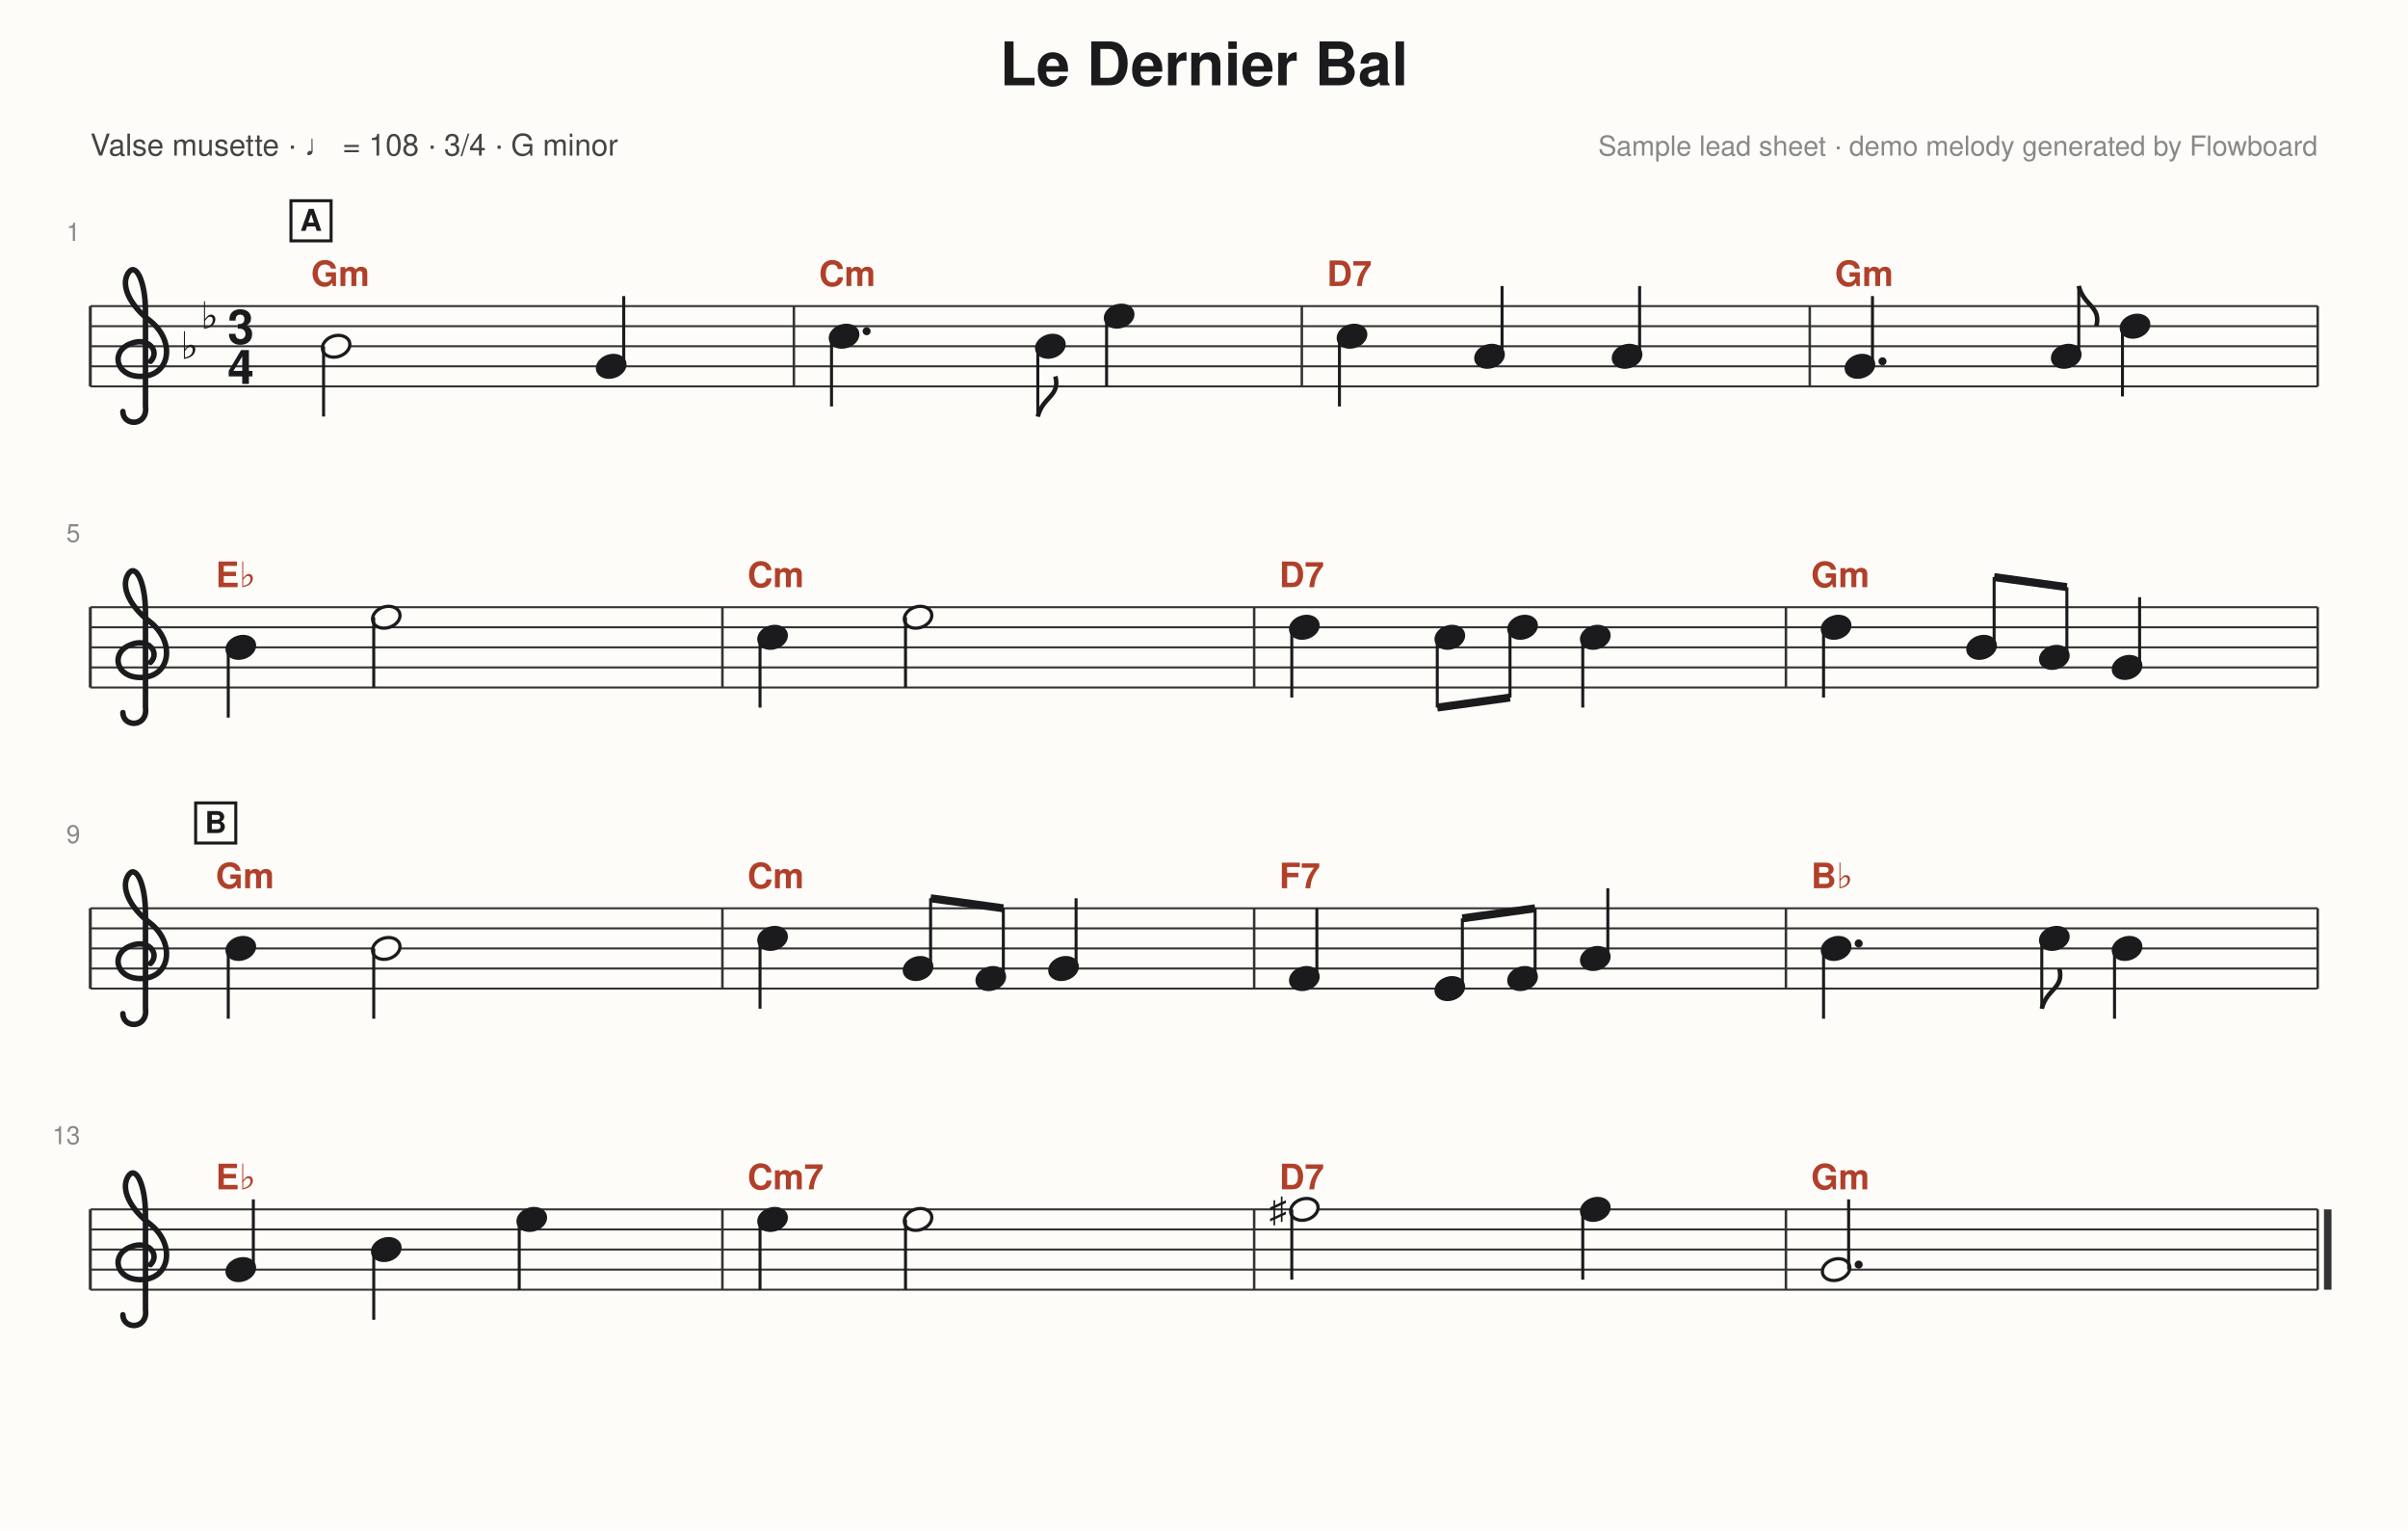
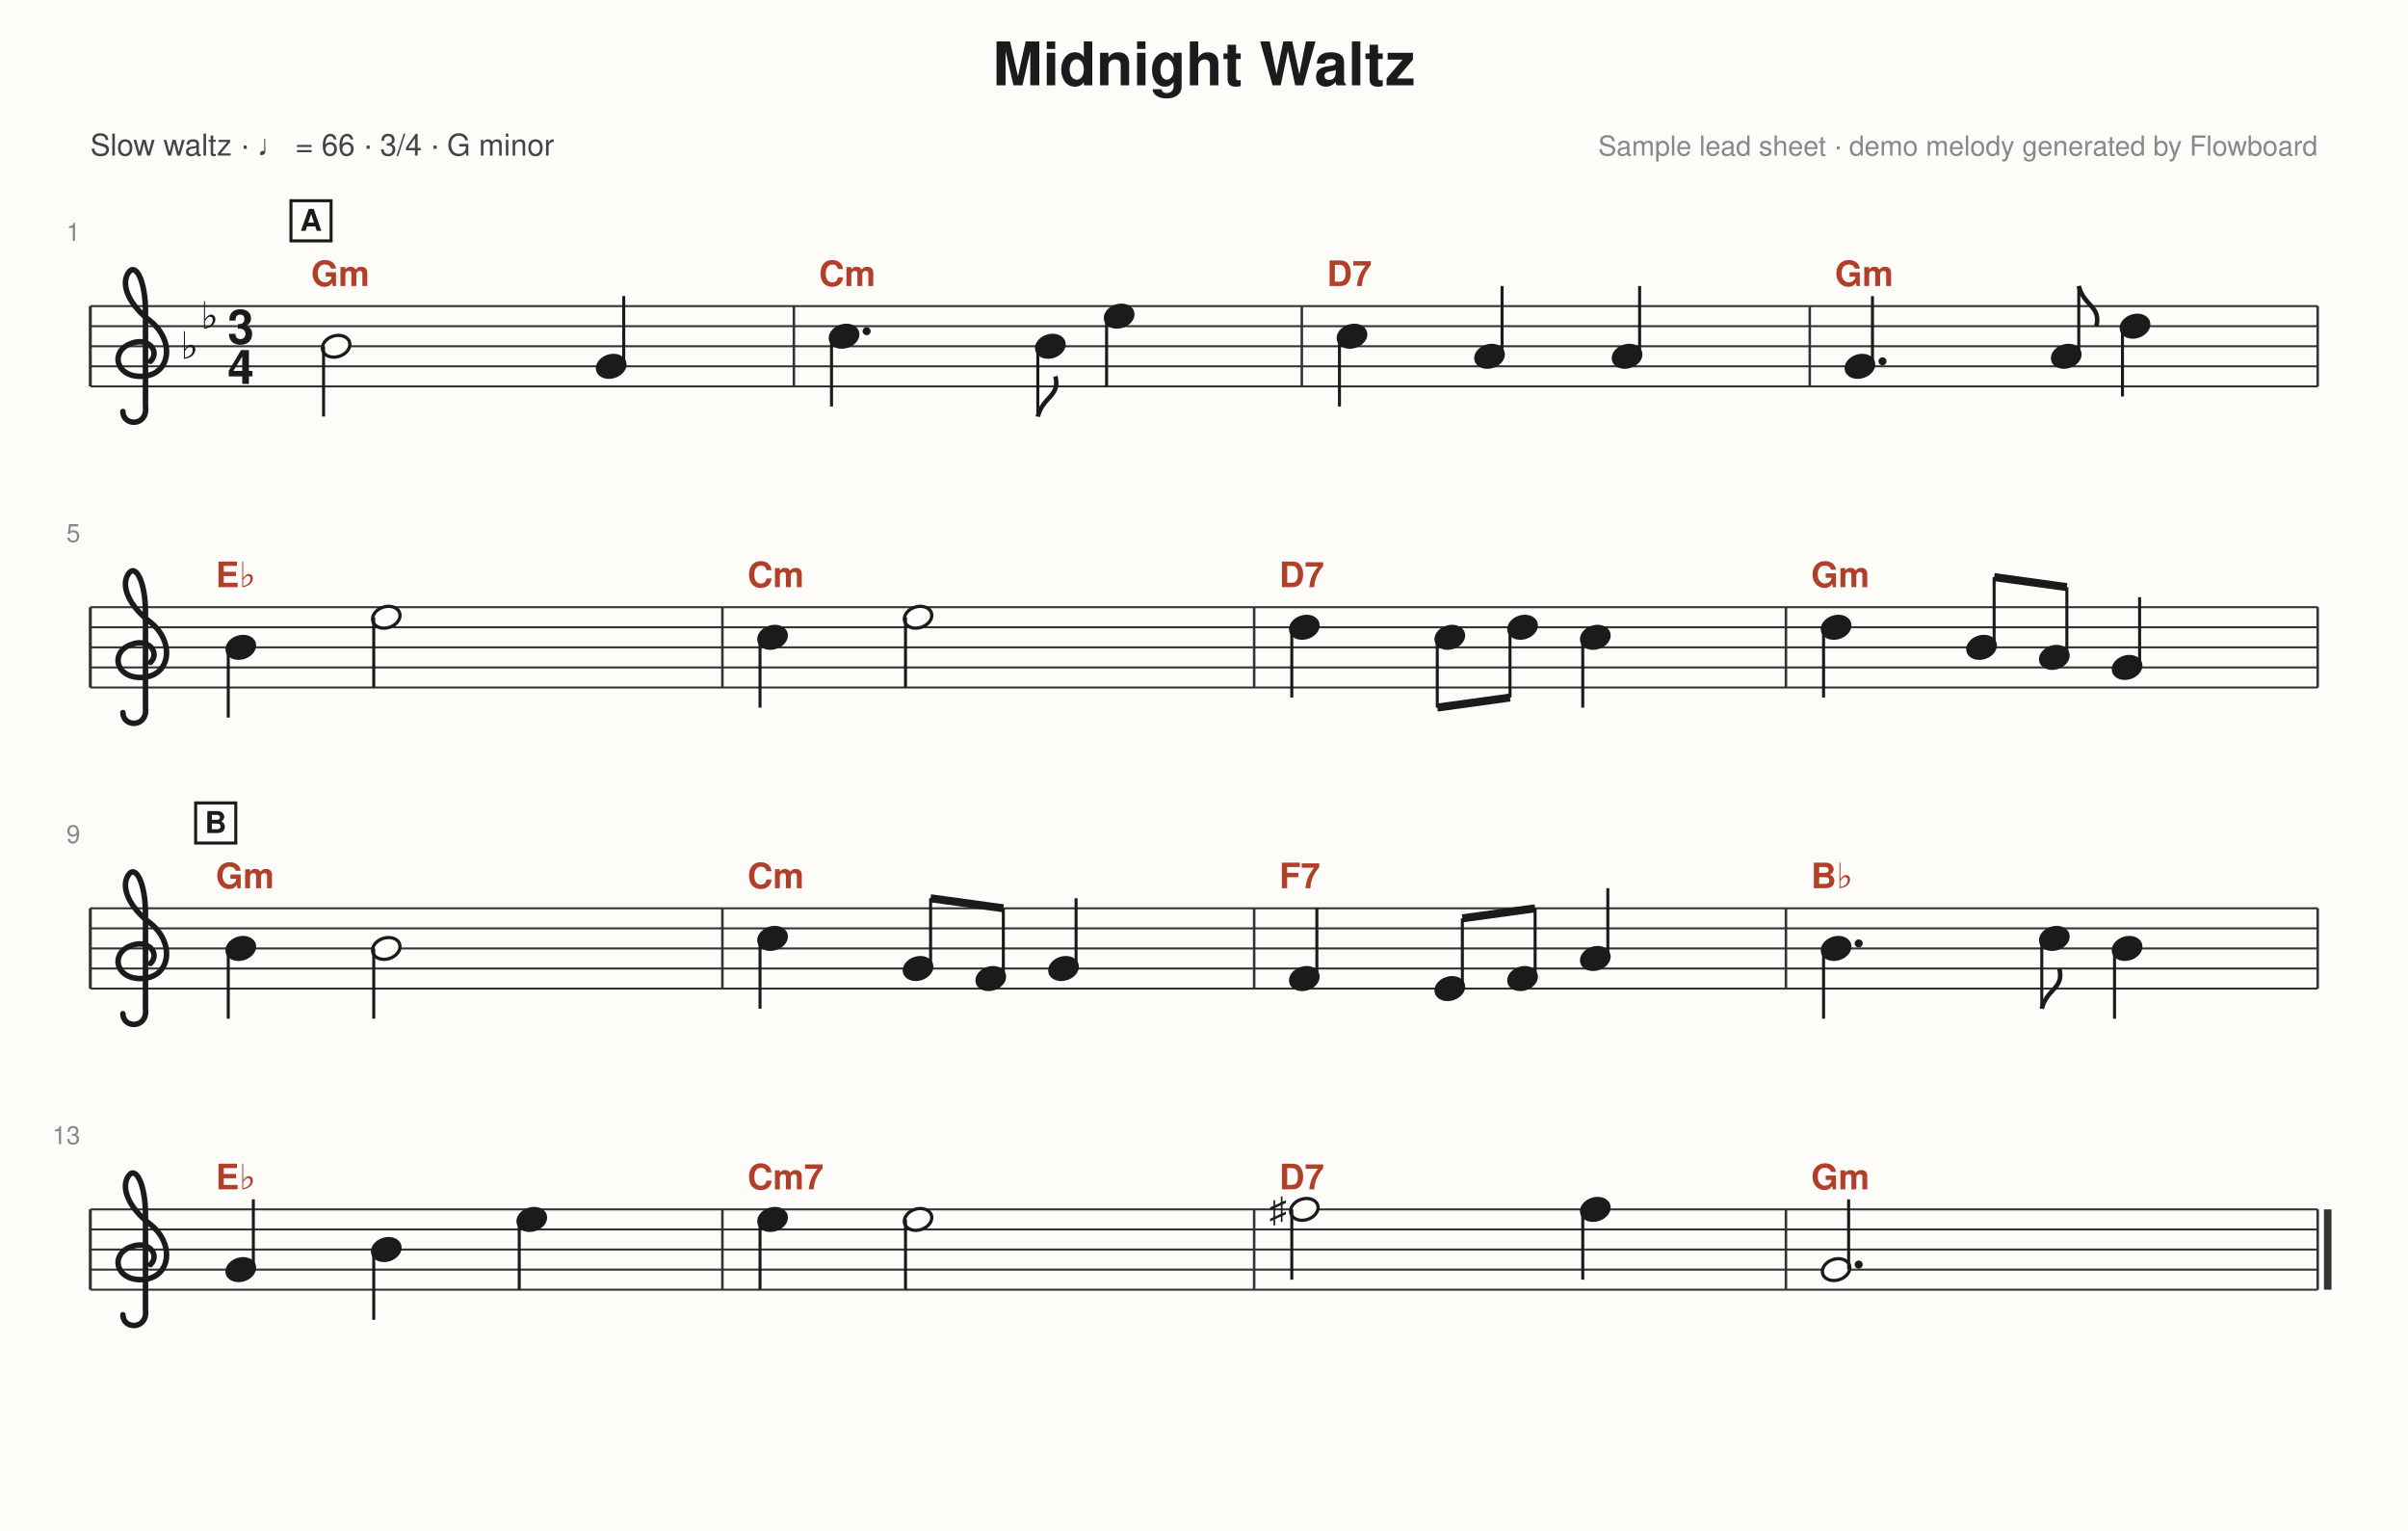
<svg xmlns="http://www.w3.org/2000/svg" viewBox="0 0 960 610" font-family="Helvetica, Arial, sans-serif">
  <rect width="960" height="610" fill="#fdfcf9" />
-   <text x="480.0" y="34" font-size="24" font-weight="700" text-anchor="middle" fill="#1b1b1d">Le Dernier Bal</text>
-   <text x="36" y="62" font-size="12" fill="#444">Valse musette · ♩ = 108 · 3/4 · G minor</text>
+   <text x="480.0" y="34" font-size="24" font-weight="700" text-anchor="middle" fill="#1b1b1d">Midnight Waltz</text>
+   <text x="36" y="62" font-size="12" fill="#444">Slow waltz · ♩ = 66 · 3/4 · G minor</text>
  <text x="924" y="62" font-size="11" text-anchor="end" fill="#888">Sample lead sheet · demo melody generated by Flowboard</text>
  <line x1="36" y1="122" x2="924" y2="122" stroke="#333" stroke-width="0.8" />
  <line x1="36" y1="130" x2="924" y2="130" stroke="#333" stroke-width="0.8" />
  <line x1="36" y1="138" x2="924" y2="138" stroke="#333" stroke-width="0.8" />
  <line x1="36" y1="146" x2="924" y2="146" stroke="#333" stroke-width="0.8" />
  <line x1="36" y1="154" x2="924" y2="154" stroke="#333" stroke-width="0.8" />
  <line x1="36" y1="122" x2="36" y2="154" stroke="#333" stroke-width="1.2" />
  <path transform="translate(46 154)" d="M3 10 C3 16 13 16 12 8 L12 -30 C12 -42 8 -50 5 -45 C2 -40 6 -32 14 -26 C24 -18 22 -4 10 -4 C0 -4 -2 -14 6 -17 C13 -20 18 -14 14 -10" fill="none" stroke="#1b1b1d" stroke-width="2.2" stroke-linecap="round" />
  <text x="72" y="143.0" font-size="15" fill="#1b1b1d">♭</text>
  <text x="80" y="131.0" font-size="15" fill="#1b1b1d">♭</text>
  <text x="96" y="137" font-size="19" font-weight="700" text-anchor="middle" fill="#1b1b1d">3</text>
  <text x="96" y="153" font-size="19" font-weight="700" text-anchor="middle" fill="#1b1b1d">4</text>
  <text x="32" y="96" font-size="10" text-anchor="end" fill="#888">1</text>
  <rect x="116.0" y="80" width="16" height="16" fill="none" stroke="#1b1b1d" stroke-width="1.2" />
  <text x="124.0" y="92" font-size="12" font-weight="700" text-anchor="middle" fill="#1b1b1d">A</text>
  <line x1="316.5" y1="122" x2="316.5" y2="154" stroke="#333" stroke-width="1" />
  <text x="124.0" y="114" font-size="14" font-weight="700" fill="#b0402a">Gm</text>
  <ellipse cx="134.0" cy="138.0" rx="5.6" ry="4.2" transform="rotate(-18 134.0 138.0)" fill="#fdfcf9" stroke="#1b1b1d" stroke-width="1.3" />
  <line x1="129.0" y1="138.0" x2="129.0" y2="166.0" stroke="#1b1b1d" stroke-width="1.2" />
  <ellipse cx="243.667" cy="146.0" rx="5.6" ry="4.2" transform="rotate(-18 243.6667 146.0)" fill="#1b1b1d" stroke="#1b1b1d" stroke-width="1.3" />
  <line x1="248.667" y1="146.0" x2="248.667" y2="118.0" stroke="#1b1b1d" stroke-width="1.2" />
  <line x1="519.0" y1="122" x2="519.0" y2="154" stroke="#333" stroke-width="1" />
  <text x="326.5" y="114" font-size="14" font-weight="700" fill="#b0402a">Cm</text>
  <ellipse cx="336.5" cy="134.0" rx="5.6" ry="4.2" transform="rotate(-18 336.5 134.0)" fill="#1b1b1d" stroke="#1b1b1d" stroke-width="1.3" />
  <circle cx="345.5" cy="132.0" r="1.6" fill="#1b1b1d" />
  <line x1="331.5" y1="134.0" x2="331.5" y2="162.0" stroke="#1b1b1d" stroke-width="1.2" />
  <ellipse cx="418.75" cy="138.0" rx="5.6" ry="4.2" transform="rotate(-18 418.75 138.0)" fill="#1b1b1d" stroke="#1b1b1d" stroke-width="1.3" />
  <line x1="413.75" y1="138.0" x2="413.75" y2="166.0" stroke="#1b1b1d" stroke-width="1.2" />
  <path d="M413.75 166.0 c 2 -8 9 -8 7 -16" fill="none" stroke="#1b1b1d" stroke-width="1.8" />
  <ellipse cx="446.167" cy="126.0" rx="5.6" ry="4.2" transform="rotate(-18 446.1667 126.0)" fill="#1b1b1d" stroke="#1b1b1d" stroke-width="1.3" />
  <line x1="441.167" y1="126.0" x2="441.167" y2="154.0" stroke="#1b1b1d" stroke-width="1.2" />
  <line x1="721.5" y1="122" x2="721.5" y2="154" stroke="#333" stroke-width="1" />
  <text x="529.0" y="114" font-size="14" font-weight="700" fill="#b0402a">D7</text>
  <ellipse cx="539.0" cy="134.0" rx="5.6" ry="4.2" transform="rotate(-18 539.0 134.0)" fill="#1b1b1d" stroke="#1b1b1d" stroke-width="1.3" />
  <line x1="534.0" y1="134.0" x2="534.0" y2="162.0" stroke="#1b1b1d" stroke-width="1.2" />
  <ellipse cx="593.833" cy="142.0" rx="5.6" ry="4.2" transform="rotate(-18 593.8333 142.0)" fill="#1b1b1d" stroke="#1b1b1d" stroke-width="1.3" />
  <line x1="598.833" y1="142.0" x2="598.833" y2="114.0" stroke="#1b1b1d" stroke-width="1.2" />
  <ellipse cx="648.667" cy="142.0" rx="5.6" ry="4.2" transform="rotate(-18 648.6667 142.0)" fill="#1b1b1d" stroke="#1b1b1d" stroke-width="1.3" />
  <line x1="653.667" y1="142.0" x2="653.667" y2="114.0" stroke="#1b1b1d" stroke-width="1.2" />
  <line x1="924.0" y1="122" x2="924.0" y2="154" stroke="#333" stroke-width="1" />
  <text x="731.5" y="114" font-size="14" font-weight="700" fill="#b0402a">Gm</text>
  <ellipse cx="741.5" cy="146.0" rx="5.6" ry="4.2" transform="rotate(-18 741.5 146.0)" fill="#1b1b1d" stroke="#1b1b1d" stroke-width="1.3" />
  <circle cx="750.5" cy="144.0" r="1.6" fill="#1b1b1d" />
  <line x1="746.5" y1="146.0" x2="746.5" y2="118.0" stroke="#1b1b1d" stroke-width="1.2" />
  <ellipse cx="823.75" cy="142.0" rx="5.6" ry="4.2" transform="rotate(-18 823.75 142.0)" fill="#1b1b1d" stroke="#1b1b1d" stroke-width="1.3" />
  <line x1="828.75" y1="142.0" x2="828.75" y2="114.0" stroke="#1b1b1d" stroke-width="1.2" />
  <path d="M828.75 114.0 c 2 8 9 8 7 16" fill="none" stroke="#1b1b1d" stroke-width="1.8" />
  <ellipse cx="851.167" cy="130.0" rx="5.6" ry="4.2" transform="rotate(-18 851.1667 130.0)" fill="#1b1b1d" stroke="#1b1b1d" stroke-width="1.3" />
  <line x1="846.167" y1="130.0" x2="846.167" y2="158.0" stroke="#1b1b1d" stroke-width="1.2" />
  <line x1="36" y1="242" x2="924" y2="242" stroke="#333" stroke-width="0.8" />
  <line x1="36" y1="250" x2="924" y2="250" stroke="#333" stroke-width="0.8" />
  <line x1="36" y1="258" x2="924" y2="258" stroke="#333" stroke-width="0.8" />
  <line x1="36" y1="266" x2="924" y2="266" stroke="#333" stroke-width="0.8" />
  <line x1="36" y1="274" x2="924" y2="274" stroke="#333" stroke-width="0.8" />
  <line x1="36" y1="242" x2="36" y2="274" stroke="#333" stroke-width="1.2" />
  <path transform="translate(46 274)" d="M3 10 C3 16 13 16 12 8 L12 -30 C12 -42 8 -50 5 -45 C2 -40 6 -32 14 -26 C24 -18 22 -4 10 -4 C0 -4 -2 -14 6 -17 C13 -20 18 -14 14 -10" fill="none" stroke="#1b1b1d" stroke-width="2.2" stroke-linecap="round" />
  <text x="32" y="216" font-size="10" text-anchor="end" fill="#888">5</text>
  <line x1="288.0" y1="242" x2="288.0" y2="274" stroke="#333" stroke-width="1" />
  <text x="86.0" y="234" font-size="14" font-weight="700" fill="#b0402a">E♭</text>
  <ellipse cx="96.0" cy="258.0" rx="5.6" ry="4.2" transform="rotate(-18 96.0 258.0)" fill="#1b1b1d" stroke="#1b1b1d" stroke-width="1.3" />
  <line x1="91.0" y1="258.0" x2="91.0" y2="286.0" stroke="#1b1b1d" stroke-width="1.2" />
  <ellipse cx="154.0" cy="246.0" rx="5.6" ry="4.2" transform="rotate(-18 154.0 246.0)" fill="#fdfcf9" stroke="#1b1b1d" stroke-width="1.3" />
  <line x1="149.0" y1="246.0" x2="149.0" y2="274.0" stroke="#1b1b1d" stroke-width="1.2" />
  <line x1="500.0" y1="242" x2="500.0" y2="274" stroke="#333" stroke-width="1" />
  <text x="298.0" y="234" font-size="14" font-weight="700" fill="#b0402a">Cm</text>
  <ellipse cx="308.0" cy="254.0" rx="5.6" ry="4.2" transform="rotate(-18 308.0 254.0)" fill="#1b1b1d" stroke="#1b1b1d" stroke-width="1.3" />
  <line x1="303.0" y1="254.0" x2="303.0" y2="282.0" stroke="#1b1b1d" stroke-width="1.2" />
  <ellipse cx="366.0" cy="246.0" rx="5.6" ry="4.2" transform="rotate(-18 366.0 246.0)" fill="#fdfcf9" stroke="#1b1b1d" stroke-width="1.3" />
  <line x1="361.0" y1="246.0" x2="361.0" y2="274.0" stroke="#1b1b1d" stroke-width="1.2" />
  <line x1="712.0" y1="242" x2="712.0" y2="274" stroke="#333" stroke-width="1" />
  <text x="510.0" y="234" font-size="14" font-weight="700" fill="#b0402a">D7</text>
  <ellipse cx="520.0" cy="250.0" rx="5.6" ry="4.2" transform="rotate(-18 520.0 250.0)" fill="#1b1b1d" stroke="#1b1b1d" stroke-width="1.3" />
  <line x1="515.0" y1="250.0" x2="515.0" y2="278.0" stroke="#1b1b1d" stroke-width="1.2" />
  <ellipse cx="578.0" cy="254.0" rx="5.6" ry="4.2" transform="rotate(-18 578.0 254.0)" fill="#1b1b1d" stroke="#1b1b1d" stroke-width="1.3" />
  <line x1="573.0" y1="254.0" x2="573.0" y2="282.0" stroke="#1b1b1d" stroke-width="1.2" />
  <line x1="602.0" y1="250.0" x2="602.0" y2="278.0" stroke="#1b1b1d" stroke-width="1.2" />
  <line x1="573.0" y1="282.0" x2="602.0" y2="278.0" stroke="#1b1b1d" stroke-width="3.2" />
  <ellipse cx="607.0" cy="250.0" rx="5.6" ry="4.2" transform="rotate(-18 607.0 250.0)" fill="#1b1b1d" stroke="#1b1b1d" stroke-width="1.3" />
  <ellipse cx="636.0" cy="254.0" rx="5.6" ry="4.2" transform="rotate(-18 636.0 254.0)" fill="#1b1b1d" stroke="#1b1b1d" stroke-width="1.3" />
  <line x1="631.0" y1="254.0" x2="631.0" y2="282.0" stroke="#1b1b1d" stroke-width="1.2" />
  <line x1="924.0" y1="242" x2="924.0" y2="274" stroke="#333" stroke-width="1" />
  <text x="722.0" y="234" font-size="14" font-weight="700" fill="#b0402a">Gm</text>
  <ellipse cx="732.0" cy="250.0" rx="5.6" ry="4.2" transform="rotate(-18 732.0 250.0)" fill="#1b1b1d" stroke="#1b1b1d" stroke-width="1.3" />
  <line x1="727.0" y1="250.0" x2="727.0" y2="278.0" stroke="#1b1b1d" stroke-width="1.2" />
  <ellipse cx="790.0" cy="258.0" rx="5.6" ry="4.2" transform="rotate(-18 790.0 258.0)" fill="#1b1b1d" stroke="#1b1b1d" stroke-width="1.3" />
  <line x1="795.0" y1="258.0" x2="795.0" y2="230.0" stroke="#1b1b1d" stroke-width="1.2" />
  <line x1="824.0" y1="262.0" x2="824.0" y2="234.0" stroke="#1b1b1d" stroke-width="1.2" />
  <line x1="795.0" y1="230.0" x2="824.0" y2="234.0" stroke="#1b1b1d" stroke-width="3.2" />
  <ellipse cx="819.0" cy="262.0" rx="5.6" ry="4.2" transform="rotate(-18 819.0 262.0)" fill="#1b1b1d" stroke="#1b1b1d" stroke-width="1.3" />
  <ellipse cx="848.0" cy="266.0" rx="5.6" ry="4.2" transform="rotate(-18 848.0 266.0)" fill="#1b1b1d" stroke="#1b1b1d" stroke-width="1.3" />
  <line x1="853.0" y1="266.0" x2="853.0" y2="238.0" stroke="#1b1b1d" stroke-width="1.2" />
  <line x1="36" y1="362" x2="924" y2="362" stroke="#333" stroke-width="0.8" />
  <line x1="36" y1="370" x2="924" y2="370" stroke="#333" stroke-width="0.8" />
  <line x1="36" y1="378" x2="924" y2="378" stroke="#333" stroke-width="0.8" />
  <line x1="36" y1="386" x2="924" y2="386" stroke="#333" stroke-width="0.8" />
  <line x1="36" y1="394" x2="924" y2="394" stroke="#333" stroke-width="0.8" />
  <line x1="36" y1="362" x2="36" y2="394" stroke="#333" stroke-width="1.2" />
  <path transform="translate(46 394)" d="M3 10 C3 16 13 16 12 8 L12 -30 C12 -42 8 -50 5 -45 C2 -40 6 -32 14 -26 C24 -18 22 -4 10 -4 C0 -4 -2 -14 6 -17 C13 -20 18 -14 14 -10" fill="none" stroke="#1b1b1d" stroke-width="2.2" stroke-linecap="round" />
  <text x="32" y="336" font-size="10" text-anchor="end" fill="#888">9</text>
  <rect x="78.0" y="320" width="16" height="16" fill="none" stroke="#1b1b1d" stroke-width="1.2" />
  <text x="86.0" y="332" font-size="12" font-weight="700" text-anchor="middle" fill="#1b1b1d">B</text>
  <line x1="288.0" y1="362" x2="288.0" y2="394" stroke="#333" stroke-width="1" />
  <text x="86.0" y="354" font-size="14" font-weight="700" fill="#b0402a">Gm</text>
  <ellipse cx="96.0" cy="378.0" rx="5.6" ry="4.2" transform="rotate(-18 96.0 378.0)" fill="#1b1b1d" stroke="#1b1b1d" stroke-width="1.3" />
  <line x1="91.0" y1="378.0" x2="91.0" y2="406.0" stroke="#1b1b1d" stroke-width="1.2" />
  <ellipse cx="154.0" cy="378.0" rx="5.6" ry="4.2" transform="rotate(-18 154.0 378.0)" fill="#fdfcf9" stroke="#1b1b1d" stroke-width="1.3" />
  <line x1="149.0" y1="378.0" x2="149.0" y2="406.0" stroke="#1b1b1d" stroke-width="1.2" />
  <line x1="500.0" y1="362" x2="500.0" y2="394" stroke="#333" stroke-width="1" />
  <text x="298.0" y="354" font-size="14" font-weight="700" fill="#b0402a">Cm</text>
  <ellipse cx="308.0" cy="374.0" rx="5.6" ry="4.2" transform="rotate(-18 308.0 374.0)" fill="#1b1b1d" stroke="#1b1b1d" stroke-width="1.3" />
  <line x1="303.0" y1="374.0" x2="303.0" y2="402.0" stroke="#1b1b1d" stroke-width="1.2" />
  <ellipse cx="366.0" cy="386.0" rx="5.6" ry="4.2" transform="rotate(-18 366.0 386.0)" fill="#1b1b1d" stroke="#1b1b1d" stroke-width="1.3" />
  <line x1="371.0" y1="386.0" x2="371.0" y2="358.0" stroke="#1b1b1d" stroke-width="1.2" />
  <line x1="400.0" y1="390.0" x2="400.0" y2="362.0" stroke="#1b1b1d" stroke-width="1.2" />
  <line x1="371.0" y1="358.0" x2="400.0" y2="362.0" stroke="#1b1b1d" stroke-width="3.2" />
  <ellipse cx="395.0" cy="390.0" rx="5.6" ry="4.2" transform="rotate(-18 395.0 390.0)" fill="#1b1b1d" stroke="#1b1b1d" stroke-width="1.3" />
  <ellipse cx="424.0" cy="386.0" rx="5.6" ry="4.2" transform="rotate(-18 424.0 386.0)" fill="#1b1b1d" stroke="#1b1b1d" stroke-width="1.3" />
  <line x1="429.0" y1="386.0" x2="429.0" y2="358.0" stroke="#1b1b1d" stroke-width="1.2" />
  <line x1="712.0" y1="362" x2="712.0" y2="394" stroke="#333" stroke-width="1" />
  <text x="510.0" y="354" font-size="14" font-weight="700" fill="#b0402a">F7</text>
  <ellipse cx="520.0" cy="390.0" rx="5.6" ry="4.2" transform="rotate(-18 520.0 390.0)" fill="#1b1b1d" stroke="#1b1b1d" stroke-width="1.3" />
  <line x1="525.0" y1="390.0" x2="525.0" y2="362.0" stroke="#1b1b1d" stroke-width="1.2" />
  <ellipse cx="578.0" cy="394.0" rx="5.6" ry="4.2" transform="rotate(-18 578.0 394.0)" fill="#1b1b1d" stroke="#1b1b1d" stroke-width="1.3" />
  <line x1="583.0" y1="394.0" x2="583.0" y2="366.0" stroke="#1b1b1d" stroke-width="1.2" />
  <line x1="612.0" y1="390.0" x2="612.0" y2="362.0" stroke="#1b1b1d" stroke-width="1.2" />
  <line x1="583.0" y1="366.0" x2="612.0" y2="362.0" stroke="#1b1b1d" stroke-width="3.2" />
  <ellipse cx="607.0" cy="390.0" rx="5.6" ry="4.2" transform="rotate(-18 607.0 390.0)" fill="#1b1b1d" stroke="#1b1b1d" stroke-width="1.3" />
  <ellipse cx="636.0" cy="382.0" rx="5.6" ry="4.2" transform="rotate(-18 636.0 382.0)" fill="#1b1b1d" stroke="#1b1b1d" stroke-width="1.3" />
  <line x1="641.0" y1="382.0" x2="641.0" y2="354.0" stroke="#1b1b1d" stroke-width="1.2" />
  <line x1="924.0" y1="362" x2="924.0" y2="394" stroke="#333" stroke-width="1" />
  <text x="722.0" y="354" font-size="14" font-weight="700" fill="#b0402a">B♭</text>
  <ellipse cx="732.0" cy="378.0" rx="5.6" ry="4.2" transform="rotate(-18 732.0 378.0)" fill="#1b1b1d" stroke="#1b1b1d" stroke-width="1.3" />
  <circle cx="741.0" cy="376.0" r="1.6" fill="#1b1b1d" />
  <line x1="727.0" y1="378.0" x2="727.0" y2="406.0" stroke="#1b1b1d" stroke-width="1.2" />
  <ellipse cx="819.0" cy="374.0" rx="5.6" ry="4.2" transform="rotate(-18 819.0 374.0)" fill="#1b1b1d" stroke="#1b1b1d" stroke-width="1.3" />
  <line x1="814.0" y1="374.0" x2="814.0" y2="402.0" stroke="#1b1b1d" stroke-width="1.2" />
  <path d="M814.0 402.0 c 2 -8 9 -8 7 -16" fill="none" stroke="#1b1b1d" stroke-width="1.8" />
  <ellipse cx="848.0" cy="378.0" rx="5.6" ry="4.2" transform="rotate(-18 848.0 378.0)" fill="#1b1b1d" stroke="#1b1b1d" stroke-width="1.3" />
  <line x1="843.0" y1="378.0" x2="843.0" y2="406.0" stroke="#1b1b1d" stroke-width="1.2" />
  <line x1="36" y1="482" x2="924" y2="482" stroke="#333" stroke-width="0.8" />
  <line x1="36" y1="490" x2="924" y2="490" stroke="#333" stroke-width="0.8" />
  <line x1="36" y1="498" x2="924" y2="498" stroke="#333" stroke-width="0.8" />
  <line x1="36" y1="506" x2="924" y2="506" stroke="#333" stroke-width="0.8" />
  <line x1="36" y1="514" x2="924" y2="514" stroke="#333" stroke-width="0.8" />
  <line x1="36" y1="482" x2="36" y2="514" stroke="#333" stroke-width="1.2" />
  <path transform="translate(46 514)" d="M3 10 C3 16 13 16 12 8 L12 -30 C12 -42 8 -50 5 -45 C2 -40 6 -32 14 -26 C24 -18 22 -4 10 -4 C0 -4 -2 -14 6 -17 C13 -20 18 -14 14 -10" fill="none" stroke="#1b1b1d" stroke-width="2.2" stroke-linecap="round" />
  <text x="32" y="456" font-size="10" text-anchor="end" fill="#888">13</text>
  <line x1="288.0" y1="482" x2="288.0" y2="514" stroke="#333" stroke-width="1" />
  <text x="86.0" y="474" font-size="14" font-weight="700" fill="#b0402a">E♭</text>
  <ellipse cx="96.0" cy="506.0" rx="5.6" ry="4.2" transform="rotate(-18 96.0 506.0)" fill="#1b1b1d" stroke="#1b1b1d" stroke-width="1.3" />
  <line x1="101.0" y1="506.0" x2="101.0" y2="478.0" stroke="#1b1b1d" stroke-width="1.2" />
  <ellipse cx="154.0" cy="498.0" rx="5.6" ry="4.2" transform="rotate(-18 154.0 498.0)" fill="#1b1b1d" stroke="#1b1b1d" stroke-width="1.3" />
  <line x1="149.0" y1="498.0" x2="149.0" y2="526.0" stroke="#1b1b1d" stroke-width="1.2" />
  <ellipse cx="212.0" cy="486.0" rx="5.6" ry="4.2" transform="rotate(-18 212.0 486.0)" fill="#1b1b1d" stroke="#1b1b1d" stroke-width="1.3" />
  <line x1="207.0" y1="486.0" x2="207.0" y2="514.0" stroke="#1b1b1d" stroke-width="1.2" />
  <line x1="500.0" y1="482" x2="500.0" y2="514" stroke="#333" stroke-width="1" />
  <text x="298.0" y="474" font-size="14" font-weight="700" fill="#b0402a">Cm7</text>
  <ellipse cx="308.0" cy="486.0" rx="5.6" ry="4.2" transform="rotate(-18 308.0 486.0)" fill="#1b1b1d" stroke="#1b1b1d" stroke-width="1.3" />
  <line x1="303.0" y1="486.0" x2="303.0" y2="514.0" stroke="#1b1b1d" stroke-width="1.2" />
  <ellipse cx="366.0" cy="486.0" rx="5.6" ry="4.2" transform="rotate(-18 366.0 486.0)" fill="#fdfcf9" stroke="#1b1b1d" stroke-width="1.3" />
  <line x1="361.0" y1="486.0" x2="361.0" y2="514.0" stroke="#1b1b1d" stroke-width="1.2" />
  <line x1="712.0" y1="482" x2="712.0" y2="514" stroke="#333" stroke-width="1" />
  <text x="510.0" y="474" font-size="14" font-weight="700" fill="#b0402a">D7</text>
  <text x="506.0" y="487.0" font-size="14" fill="#1b1b1d">♯</text>
  <ellipse cx="520.0" cy="482.0" rx="5.6" ry="4.2" transform="rotate(-18 520.0 482.0)" fill="#fdfcf9" stroke="#1b1b1d" stroke-width="1.3" />
  <line x1="515.0" y1="482.0" x2="515.0" y2="510.0" stroke="#1b1b1d" stroke-width="1.2" />
  <ellipse cx="636.0" cy="482.0" rx="5.6" ry="4.2" transform="rotate(-18 636.0 482.0)" fill="#1b1b1d" stroke="#1b1b1d" stroke-width="1.3" />
  <line x1="631.0" y1="482.0" x2="631.0" y2="510.0" stroke="#1b1b1d" stroke-width="1.2" />
  <line x1="924.0" y1="482" x2="924.0" y2="514" stroke="#333" stroke-width="1" />
  <line x1="928.0" y1="482" x2="928.0" y2="514" stroke="#333" stroke-width="3" />
  <text x="722.0" y="474" font-size="14" font-weight="700" fill="#b0402a">Gm</text>
  <ellipse cx="732.0" cy="506.0" rx="5.6" ry="4.2" transform="rotate(-18 732.0 506.0)" fill="#fdfcf9" stroke="#1b1b1d" stroke-width="1.3" />
  <circle cx="741.0" cy="504.0" r="1.6" fill="#1b1b1d" />
  <line x1="737.0" y1="506.0" x2="737.0" y2="478.0" stroke="#1b1b1d" stroke-width="1.2" />
</svg>
